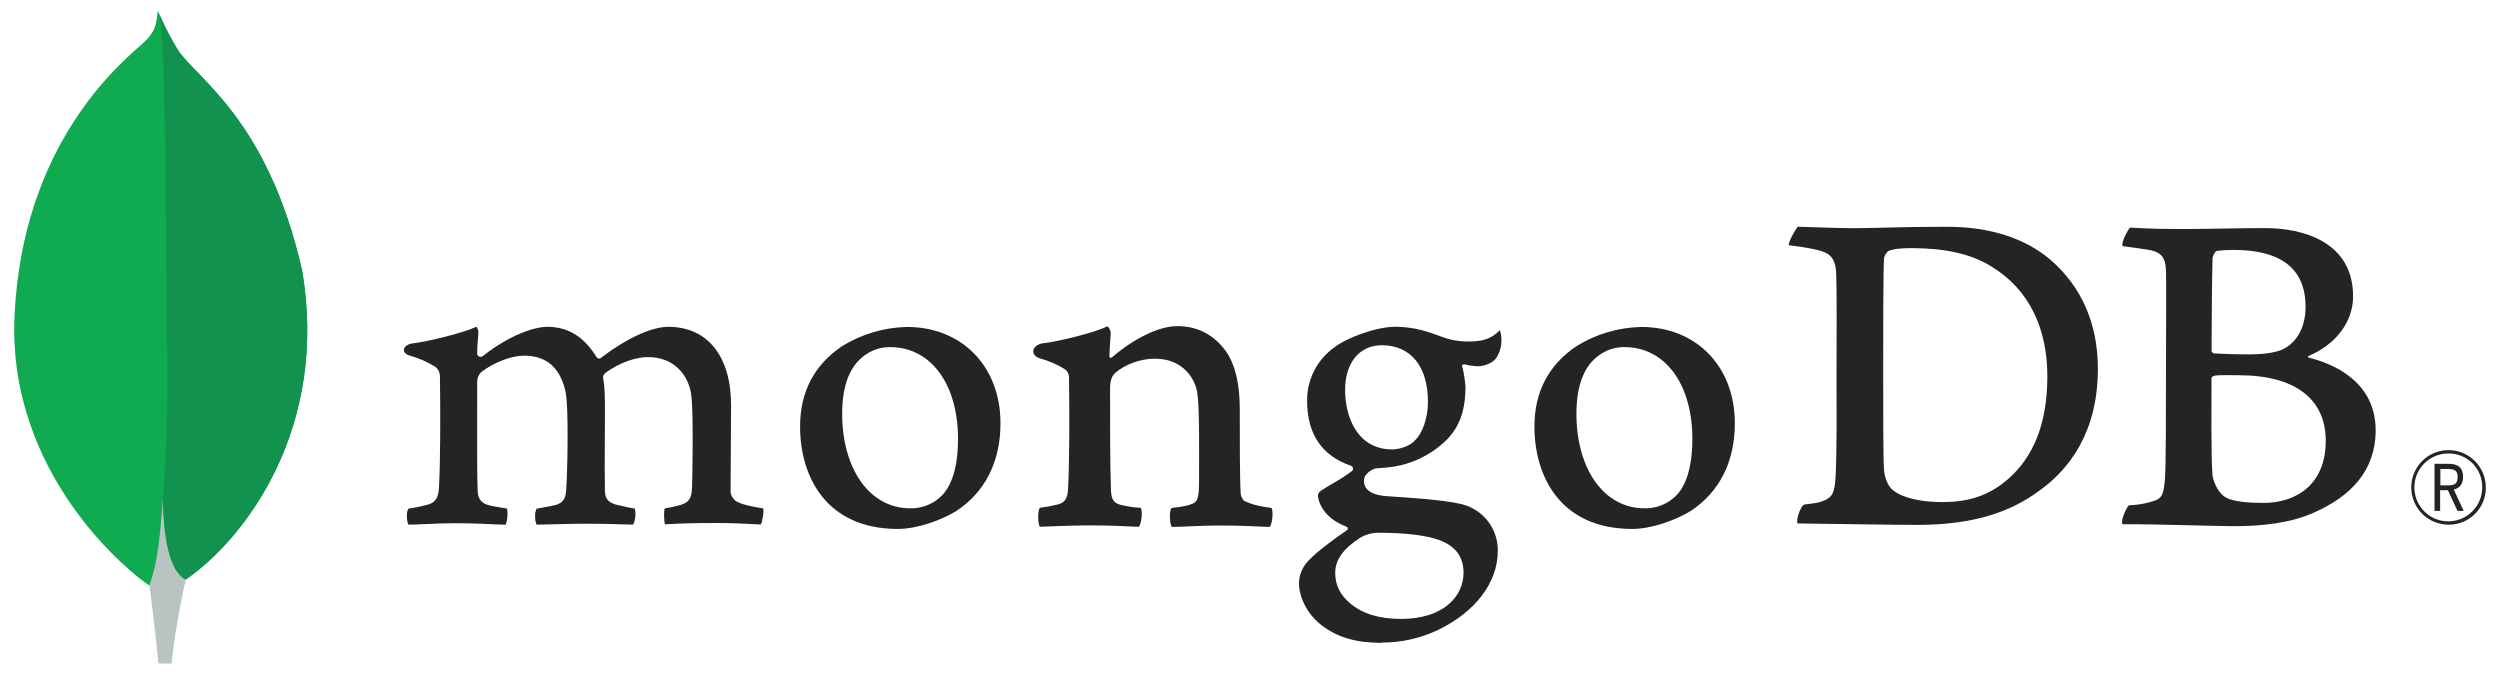
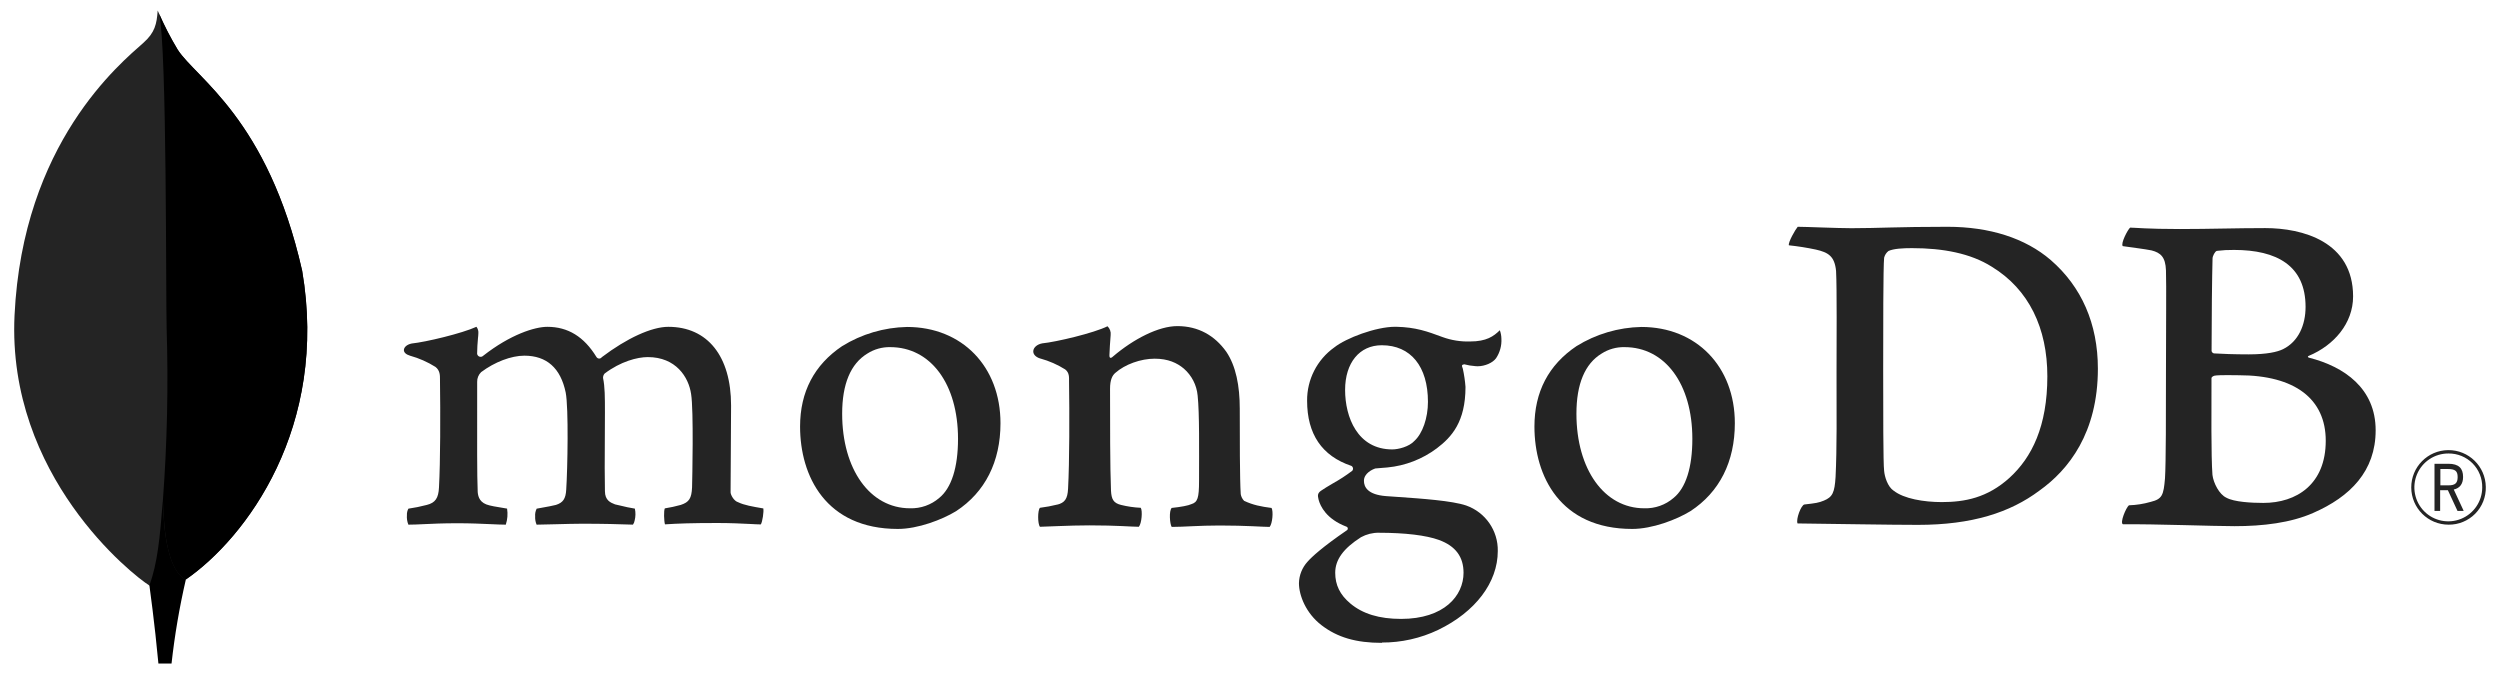
<svg xmlns="http://www.w3.org/2000/svg" id="Layer_1" data-name="Layer 1" viewBox="0 0 1112.61 300">
  <defs>
-     <style>.cls-1{fill:#10aa50;}.cls-2{fill:#b8c4c2;}.cls-3{fill:#12924f;}.cls-4{fill:#242424;}</style>
+     <style>.cls-1{fill:#242424;}.cls-2{fill:#000000;}.cls-3{fill:#000000;}.cls-4{fill:#242424;}</style>
  </defs>
  <path class="cls-1" d="M134.44,120.34C119.13,52.8,87.22,34.82,79.08,22.11a144.57,144.57,0,0,1-8.9-17.42c-.43,6-1.22,9.78-6.32,14.33C53.62,28.15,10.13,63.59,6.47,140.33c-3.41,71.55,52.6,115.67,60,120.23,5.69,2.8,12.62.06,16-2.51,27-18.53,63.89-67.93,52-137.71" />
  <path class="cls-2" d="M72.5,222.46c-1.41,17.71-2.42,28-6,38.12,0,0,2.35,16.86,4,34.72h5.84a324.73,324.73,0,0,1,6.37-37.39C75.15,254.19,72.79,238,72.5,222.46Z" />
  <path class="cls-3" d="M82.7,257.92h0c-7.64-3.53-9.85-20.06-10.19-35.46a725.83,725.83,0,0,0,1.65-76.35c-.4-13.36.19-123.74-3.29-139.9A134.29,134.29,0,0,0,79.08,22.1c8.14,12.72,40.06,30.7,55.36,98.24C146.36,190,109.67,239.27,82.7,257.92Z" />
  <path class="cls-4" d="M1089.7,233.5a16.59,16.59,0,1,1,16.59-16.82,16.38,16.38,0,0,1-16.59,16.82m0-31.68a15.1,15.1,0,1,0,15,15.14,14.85,14.85,0,0,0-15-15.14m4,25.58-4.28-9.23h-3.45v9.23h-2.51v-21h6.19c4.61,0,6.53,2,6.53,5.87,0,3.08-1.45,5-4.15,5.59l4.42,9.51ZM1086.07,216h3.63c2.94,0,4.06-1,4.06-3.68s-1.07-3.59-4.38-3.59h-3.31Z" />
  <path class="cls-4" d="M842.79,218.38c4.49,3.59,13.46,5.07,21.37,5.07,10.25,0,20.3-1.9,30.12-10.77,10-9.09,16.88-23,16.88-45.21,0-21.34-8.12-38.66-24.78-48.8-9.4-5.91-21.58-8.24-35.47-8.24-4,0-8.12.21-10.46,1.27a5.49,5.49,0,0,0-1.93,3c-.42,3.8-.42,32.74-.42,49.85,0,17.54,0,42,.42,45,.22,2.54,1.5,7,4.27,8.87M800.15,100.93c3.63,0,17.43.63,23.85.63,12,0,20.29-.63,42.72-.63,18.8,0,34.62,5.07,45.93,14.78,13.68,11.84,21,28.31,21,48.38,0,28.52-13,45-26.07,54.29-13,9.72-29.91,15.21-54,15.21-12.82,0-34.83-.42-53.2-.63H800c-.86-1.69,1.57-8.28,3.07-8.45,5-.56,6.32-.76,8.62-1.71,3.88-1.59,4.79-3.57,5.22-10.54.64-13.1.43-28.73.43-46.48,0-12.67.21-37.39-.21-45.21-.65-6.54-3.41-8.23-9-9.5a116.24,116.24,0,0,0-12-1.9c-.42-1.27,2.86-7,3.93-8.24" />
  <path class="cls-4" d="M986.6,111.65c-.85.21-1.92,2.33-1.92,3.38-.22,7.61-.43,27.46-.43,41.19a1.36,1.36,0,0,0,1.07,1.06c2.77.21,9.61.43,15.38.43,8.12,0,12.82-1.06,15.38-2.33,6.84-3.38,10-10.78,10-18.8,0-18.38-12.82-25.35-31.83-25.35a57.35,57.35,0,0,0-7.69.42m48.5,84.5c0-18.59-13.68-29.15-38.68-29.15-1.06,0-9-.21-10.89.21-.64.21-1.28.63-1.28,1.06,0,13.31-.22,34.64.43,43.09.43,3.59,3,8.66,6.19,10.14,3.42,1.9,11.11,2.32,16.45,2.32,14.74,0,27.78-8.23,27.78-27.67M948,101.3c1.93,0,7.61.63,22.14.63,13.67,0,24.78-.42,38-.42,16.45,0,39.09,5.92,39.09,30.42,0,12-8.54,21.76-19.65,26.41-.64.21-.64.63,0,.84,15.81,4,29.69,13.73,29.69,32.32,0,18.17-11.32,29.58-27.77,36.76-10,4.44-22.43,5.91-35,5.91-9.61,0-35.37-1-49.69-.84-1.5-.63,1.37-7.4,2.65-8.45a39.38,39.38,0,0,0,9.69-1.52c5.12-1.26,5.73-2.91,6.37-10.52.43-6.55.43-30,.43-46.69,0-22.82.22-38.23,0-45.84-.21-5.91-2.35-7.82-6.41-8.87-3.2-.64-8.54-1.27-12.81-1.9-1.07-1.06,2.22-7.4,3.28-8.24" />
  <path class="cls-4" d="M181.75,233.5a9.26,9.26,0,0,1-.65-4.27,5.43,5.43,0,0,1,.65-2.85,72.58,72.58,0,0,0,8.2-1.67c3.78-.94,5.2-3,5.42-7.82.62-11.39.66-32.76.44-47.78v-.44c0-1.62,0-3.82-2-5.37a42.94,42.94,0,0,0-11.33-5c-1.79-.53-2.78-1.47-2.73-2.57s1.18-2.4,3.51-2.86c6.19-.63,22.41-4.5,28.78-7.44a4.22,4.22,0,0,1,.85,3c0,.66-.1,1.36-.17,2.08-.18,2.12-.38,4.53-.38,6.93a1.58,1.58,0,0,0,2.68.91c12.13-9.51,23-12.9,28.57-12.9,9.17,0,16.31,4.38,21.84,13.4a1.47,1.47,0,0,0,1.24.73,1.42,1.42,0,0,0,1.16-.62c11.15-8.46,22.2-13.51,29.6-13.51,17.48,0,27.93,13.09,27.93,35,0,6.3-.06,14.29-.12,21.74-.05,6.54-.1,12.67-.1,16.91,0,1,1.38,3.88,3.45,4.45,2.56,1.25,6.25,1.89,10.92,2.69l.18,0c.35,1.26-.39,6.15-1.1,7.15-1.16,0-2.76-.1-4.76-.2-3.63-.18-8.61-.43-14.4-.43-11.62,0-17.69.22-23.49.6-.44-1.45-.59-6.13-.06-7.11A61.55,61.55,0,0,0,303,224.7c3.7-1.22,4.77-2.9,5-7.81.09-3.49.76-34.24-.43-41.54-1.1-7.57-6.8-16.43-19.27-16.43-4.63,0-12.1,1.93-19.22,7.33a2.8,2.8,0,0,0-.7,1.81v.15c.84,3.94.84,8.54.84,15.49,0,4,0,8.17-.05,12.34-.05,8.48-.09,16.48.05,22.53,0,4.12,2.49,5.11,4.5,5.9,1.09.24,1.95.45,2.82.65,1.67.41,3.41.83,6,1.24a11.49,11.49,0,0,1-.1,5.32,4.26,4.26,0,0,1-.75,1.81c-6.46-.22-13.09-.41-22.66-.41-2.9,0-7.63.12-11.81.23-3.39.09-6.59.18-8.41.19a8.24,8.24,0,0,1-.64-3.68,6.38,6.38,0,0,1,.67-3.44l2.57-.47c2.24-.4,4.18-.74,6-1.2,3.16-1,4.35-2.72,4.58-6.75.62-9.4,1.1-36.49-.23-43.27-2.26-10.88-8.45-16.4-18.41-16.4-5.83,0-13.2,2.81-19.22,7.32a5.86,5.86,0,0,0-1.77,4.35c0,3.23,0,7.07,0,11.19,0,13.6-.09,30.53.24,37.85.2,2.26,1,4.94,5.23,5.92.93.27,2.53.53,4.39.84,1.07.18,2.24.37,3.45.59a15.16,15.16,0,0,1-.57,7.15c-1.86,0-4.15-.12-6.77-.23-4-.18-9-.4-14.65-.4-6.68,0-11.33.22-15.06.4-2.51.12-4.68.22-6.85.23" />
  <path class="cls-4" d="M396.2,154.49A18.22,18.22,0,0,0,386,157.36c-7.42,4.51-11.2,13.52-11.2,26.76,0,24.78,12.41,42.09,30.18,42.09A19,19,0,0,0,418,221.6c5.46-4.45,8.36-13.55,8.36-26.29,0-24.41-12.13-40.82-30.18-40.82m3.42,80.91c-32.1,0-43.53-23.55-43.53-45.58,0-15.39,6.29-27.42,18.7-35.77a57.11,57.11,0,0,1,28.89-8.54c24.49,0,41.6,17.61,41.6,42.84,0,17.14-6.83,30.68-19.76,39.14-6.21,3.8-17,7.91-25.9,7.91" />
  <path class="cls-4" d="M723,154.49a18.17,18.17,0,0,0-10.22,2.87c-7.42,4.51-11.2,13.52-11.2,26.76,0,24.78,12.41,42.09,30.18,42.09a19,19,0,0,0,13.06-4.61c5.46-4.45,8.35-13.55,8.35-26.29,0-24.41-12.12-40.82-30.17-40.82m3.42,80.91c-32.1,0-43.53-23.55-43.53-45.57,0-15.41,6.29-27.43,18.71-35.78a57,57,0,0,1,28.88-8.54c24.49,0,41.6,17.62,41.6,42.83,0,17.16-6.83,30.69-19.76,39.14-6.21,3.81-17,7.92-25.9,7.92" />
  <path class="cls-4" d="M614.92,153.65c-9.89,0-16.29,7.81-16.29,19.9s5.51,26.46,21,26.46c2.66,0,7.48-1.18,9.87-3.81,3.6-3.31,6-10.15,6-17.37,0-15.77-7.68-25.18-20.53-25.18m-1.28,83.44a16.29,16.29,0,0,0-8,2c-7.83,5-11.46,10-11.46,15.81,0,5.44,2.11,9.77,6.65,13.61,5.5,4.66,12.92,6.93,22.67,6.93,19.19,0,27.79-10.32,27.79-20.54,0-7.12-3.57-11.89-10.92-14.59-5.66-2.07-15.12-3.21-26.7-3.21m1.28,49c-11.52,0-19.82-2.43-26.91-7.89-6.9-5.32-10-13.22-10-18.68a14.61,14.61,0,0,1,3.78-9.5c2-2.28,6.65-6.55,17.4-13.94a.92.92,0,0,0,.56-.85.89.89,0,0,0-.68-.88c-8.85-3.39-11.52-9-12.33-12,0-.11,0-.28-.09-.47-.25-1.18-.49-2.3,1.12-3.45,1.24-.88,3.22-2.06,5.34-3.31a71.89,71.89,0,0,0,8.59-5.59,1.41,1.41,0,0,0-.36-2.2c-13.1-4.4-19.7-14.13-19.7-29a28.83,28.83,0,0,1,12.1-23.73c5.27-4.17,18.5-9.18,27.07-9.18h.5c8.81.21,13.78,2.06,20.66,4.6a32.84,32.84,0,0,0,12.22,1.94c7.29,0,10.48-2.31,13.22-5a11.47,11.47,0,0,1,.7,3.78,14.22,14.22,0,0,1-2.38,8.68c-1.49,2.07-5,3.57-8.21,3.57-.33,0-.65,0-1-.05a26.94,26.94,0,0,1-5-.83l-.82.29c-.26.38-.09.8.12,1.34a1.7,1.7,0,0,1,.12.33,58.52,58.52,0,0,1,1.19,8.1c0,15.55-6.13,22.32-12.76,27.34a43.56,43.56,0,0,1-22,8.52h0c-.17,0-1,.07-2.56.21-1,.09-2.3.21-2.49.21l-.19,0c-1.44.4-5.2,2.19-5.2,5.52,0,2.76,1.7,6.19,9.83,6.81l5.26.37c10.72.75,24.11,1.68,30.41,3.81a21.06,21.06,0,0,1,14.07,20.27c0,13.95-9.92,27.07-26.53,35.09a57.66,57.66,0,0,1-25.09,5.63" />
  <path class="cls-4" d="M565.86,226.06c-4.7-.63-8.13-1.27-12.18-3.17a5.6,5.6,0,0,1-1.5-3c-.43-6.55-.43-25.56-.43-38,0-10.15-1.7-19-6-25.35-5.13-7.19-12.39-11.41-21.79-11.41-8.33,0-19.44,5.7-28.62,13.52-.22.21-1.63,1.55-1.6-.53s.35-6.3.55-9a4.63,4.63,0,0,0-1.4-3.92c-6,3-22.83,7-29.06,7.61-4.54.88-5.69,5.25-.84,6.76l.07,0a41.46,41.46,0,0,1,11,4.84c1.92,1.48,1.71,3.59,1.71,5.28.21,14.15.21,35.91-.43,47.74-.21,4.65-1.5,6.34-4.92,7.19l.32-.11a66.46,66.46,0,0,1-7.91,1.48c-1.07,1.05-1.07,7.18,0,8.45,2.14,0,13-.63,22-.63,12.38,0,18.79.63,22,.63,1.29-1.48,1.71-7.18.86-8.45a45,45,0,0,1-8.77-1.27c-3.41-.84-4.27-2.54-4.48-6.33-.42-9.94-.42-31.06-.42-45.43,0-4,1.06-5.91,2.34-7,4.27-3.8,11.33-6.33,17.52-6.33,6,0,10,1.9,13,4.43A18.1,18.1,0,0,1,533,176c.85,8,.63,24.09.63,38,0,7.61-.63,9.52-3.41,10.36-1.28.63-4.7,1.27-8.76,1.69-1.28,1.27-.86,7.18,0,8.45,5.55,0,12-.63,21.36-.63,11.75,0,19.23.63,22.22.63,1.28-1.48,1.71-7,.86-8.45" />
</svg>
